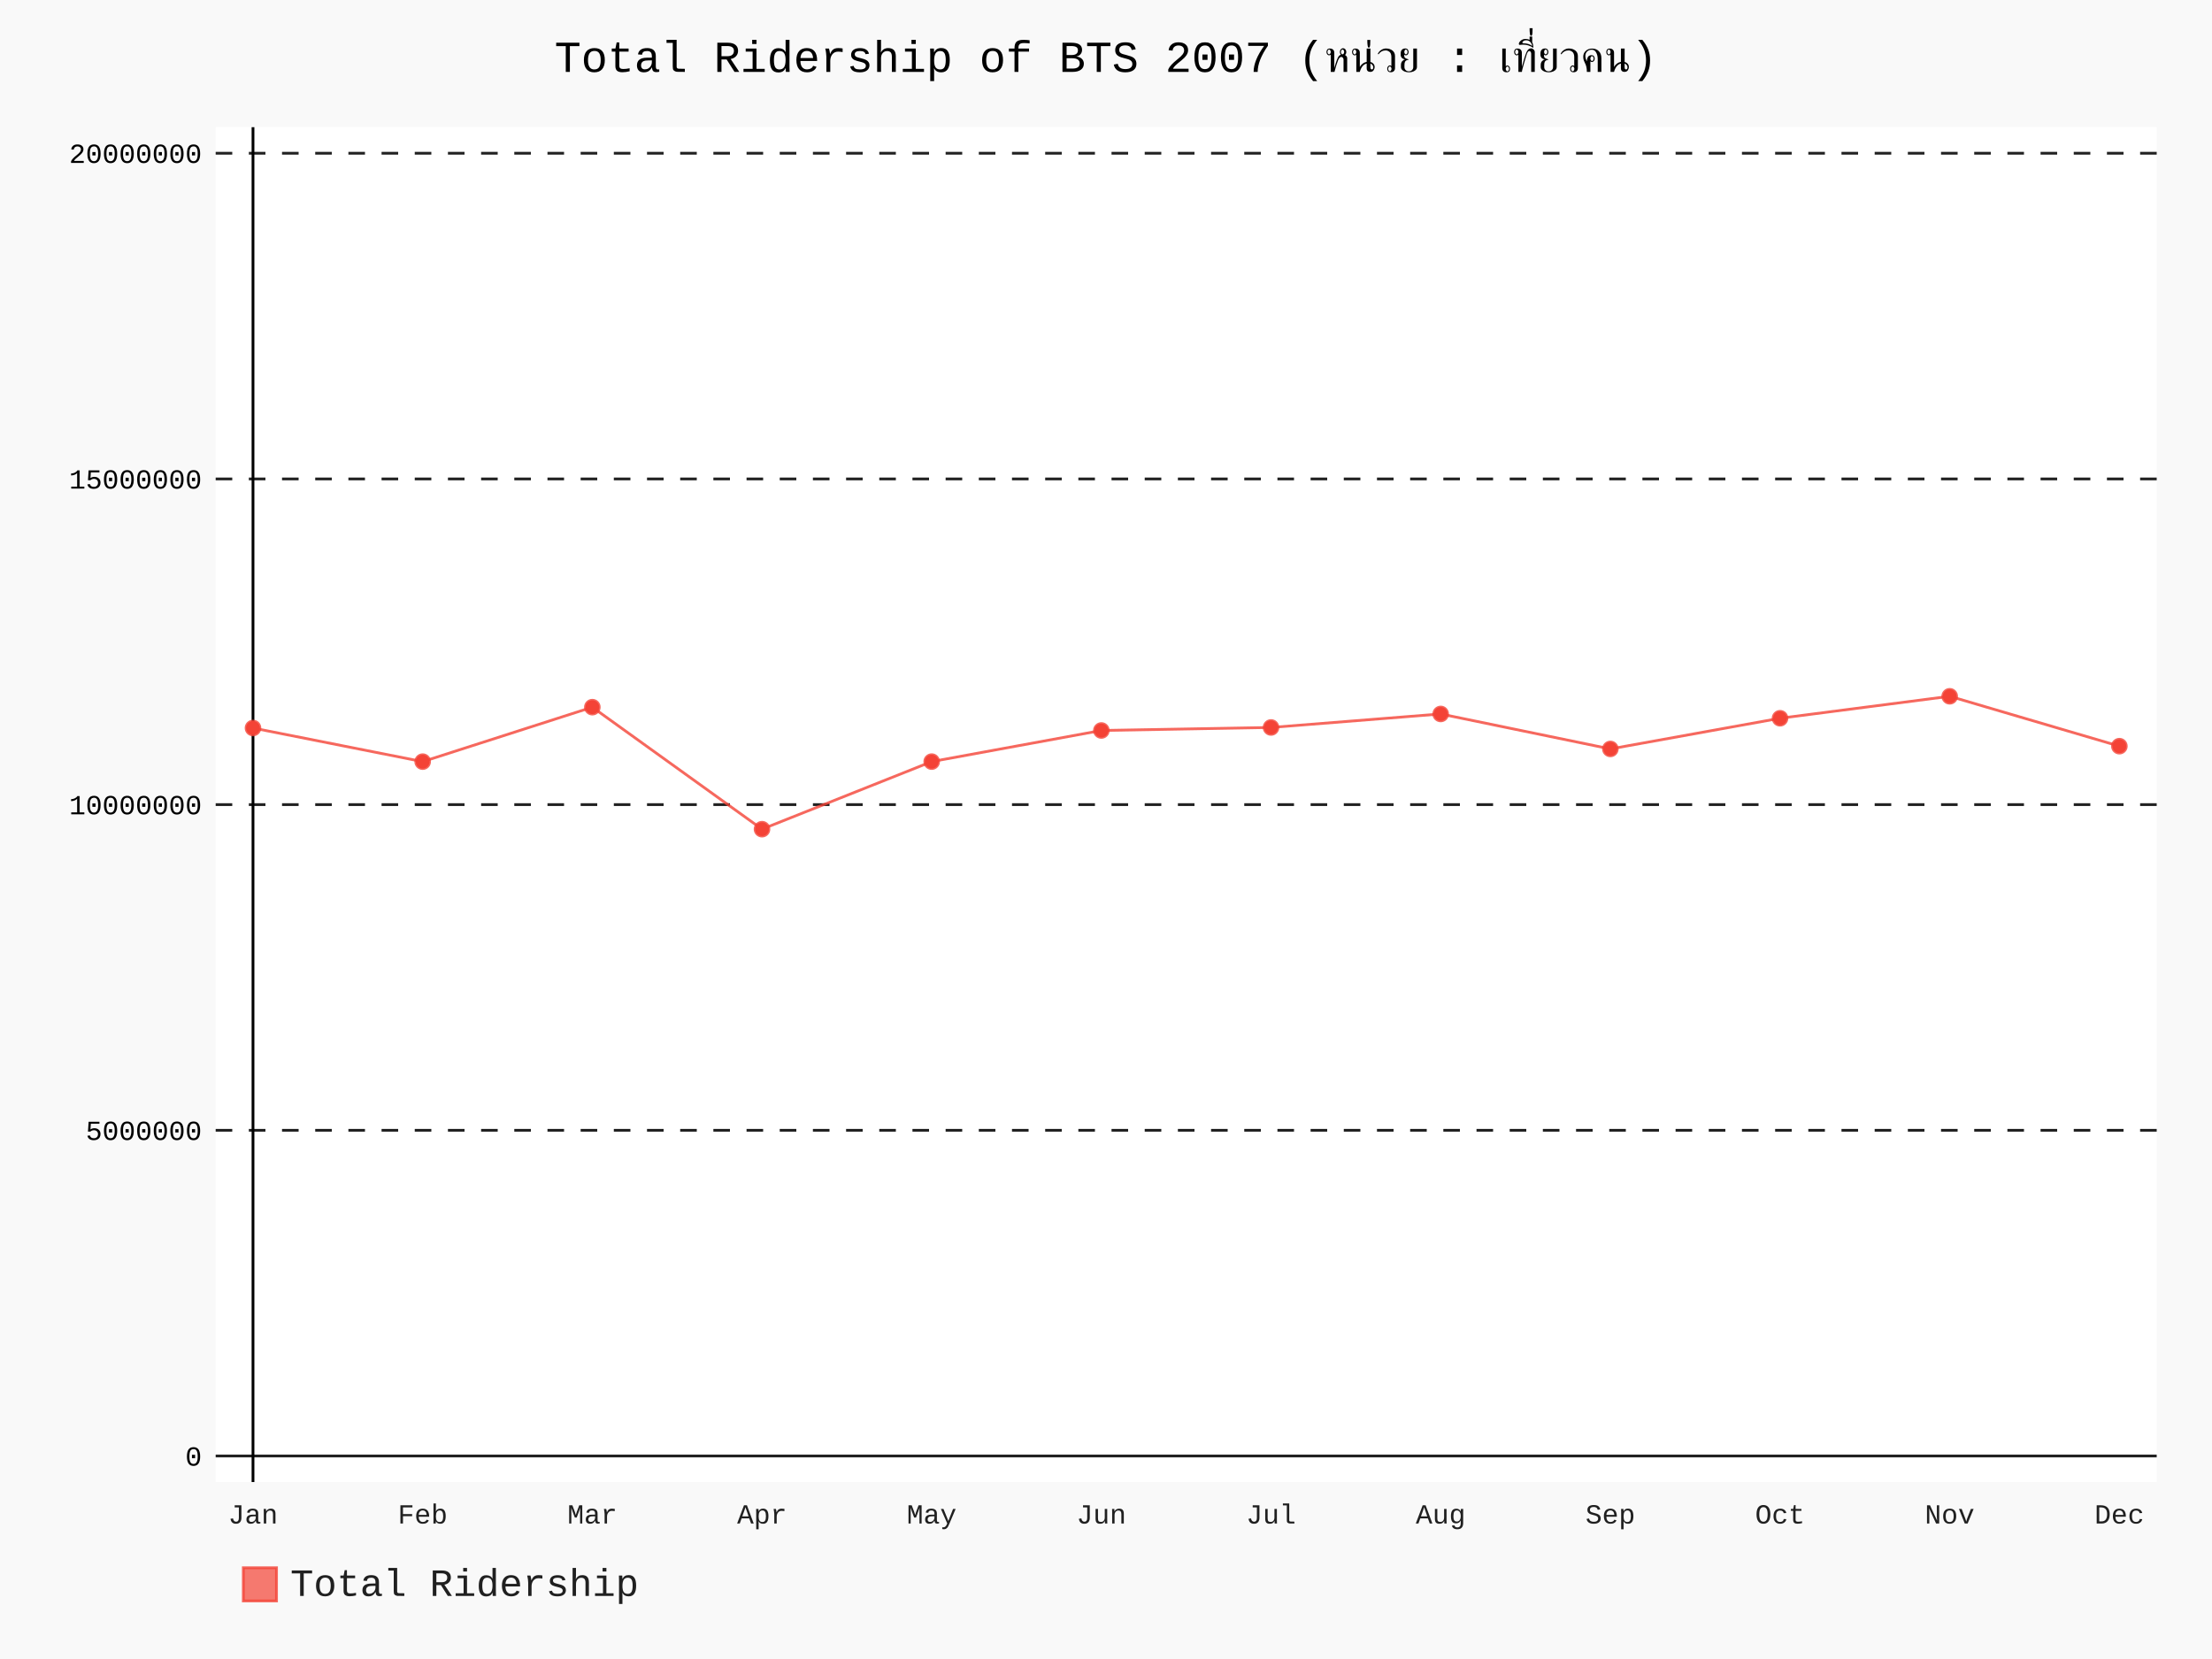
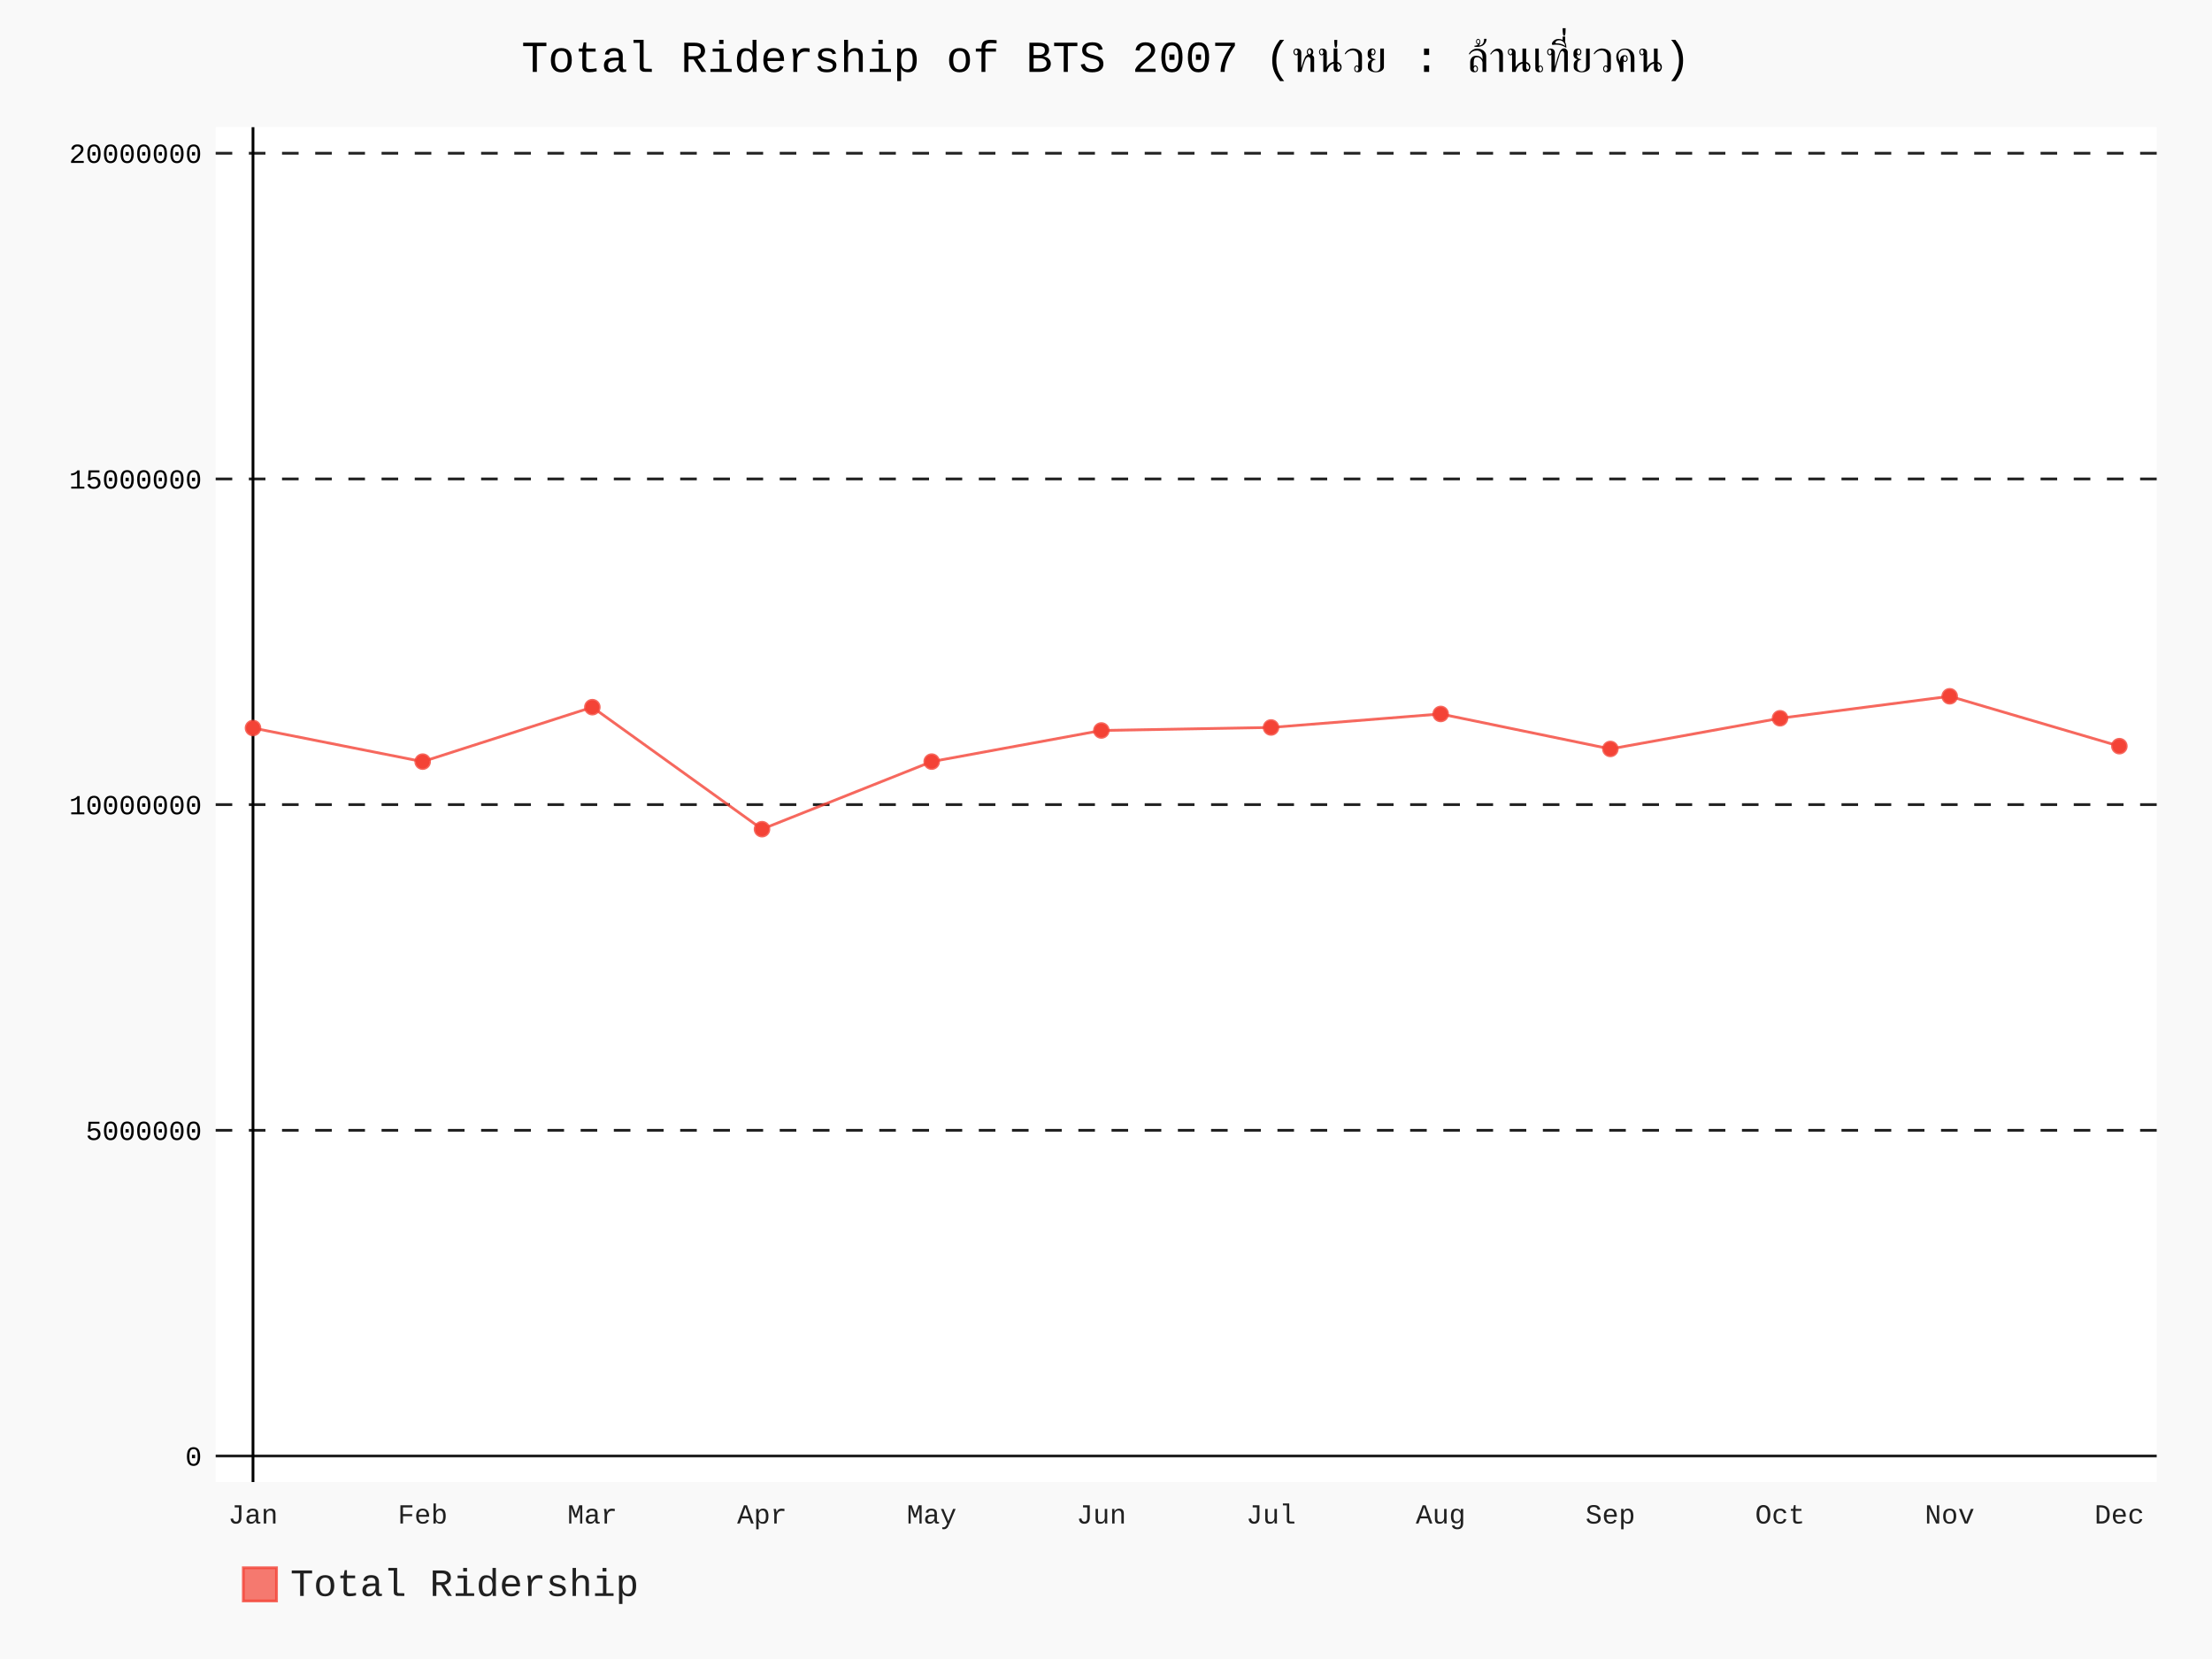
- <svg xmlns="http://www.w3.org/2000/svg" class="pygal-chart" id="chart-d81f665b-b806-443d-b69e-6156e9536184" viewBox="0 0 800 600">
+ <svg xmlns="http://www.w3.org/2000/svg" class="pygal-chart" id="chart-bb990831-8278-4eb1-a19a-5726d285c26a" viewBox="0 0 800 600">
  <defs>
-     <style type="text/css">#chart-d81f665b-b806-443d-b69e-6156e9536184{-webkit-user-select:none;-webkit-font-smoothing:antialiased;font-family:Consolas,"Liberation Mono",Menlo,Courier,monospace}#chart-d81f665b-b806-443d-b69e-6156e9536184 .title{font-family:Consolas,"Liberation Mono",Menlo,Courier,monospace;font-size:16px}#chart-d81f665b-b806-443d-b69e-6156e9536184 .legends .legend text{font-family:Consolas,"Liberation Mono",Menlo,Courier,monospace;font-size:14px}#chart-d81f665b-b806-443d-b69e-6156e9536184 .axis text{font-family:Consolas,"Liberation Mono",Menlo,Courier,monospace;font-size:10px}#chart-d81f665b-b806-443d-b69e-6156e9536184 .axis text.major{font-family:Consolas,"Liberation Mono",Menlo,Courier,monospace;font-size:10px}#chart-d81f665b-b806-443d-b69e-6156e9536184 .text-overlay text.value{font-family:Consolas,"Liberation Mono",Menlo,Courier,monospace;font-size:16px}#chart-d81f665b-b806-443d-b69e-6156e9536184 .text-overlay text.label{font-family:Consolas,"Liberation Mono",Menlo,Courier,monospace;font-size:10px}#chart-d81f665b-b806-443d-b69e-6156e9536184 .tooltip{font-family:Consolas,"Liberation Mono",Menlo,Courier,monospace;font-size:14px}#chart-d81f665b-b806-443d-b69e-6156e9536184 text.no_data{font-family:Consolas,"Liberation Mono",Menlo,Courier,monospace;font-size:64px}
- #chart-d81f665b-b806-443d-b69e-6156e9536184{background-color:rgba(249,249,249,1)}#chart-d81f665b-b806-443d-b69e-6156e9536184 path,#chart-d81f665b-b806-443d-b69e-6156e9536184 line,#chart-d81f665b-b806-443d-b69e-6156e9536184 rect,#chart-d81f665b-b806-443d-b69e-6156e9536184 circle{-webkit-transition:150ms;-moz-transition:150ms;transition:150ms}#chart-d81f665b-b806-443d-b69e-6156e9536184 .graph &gt; .background{fill:rgba(249,249,249,1)}#chart-d81f665b-b806-443d-b69e-6156e9536184 .plot &gt; .background{fill:rgba(255,255,255,1)}#chart-d81f665b-b806-443d-b69e-6156e9536184 .graph{fill:rgba(0,0,0,.87)}#chart-d81f665b-b806-443d-b69e-6156e9536184 text.no_data{fill:rgba(0,0,0,1)}#chart-d81f665b-b806-443d-b69e-6156e9536184 .title{fill:rgba(0,0,0,1)}#chart-d81f665b-b806-443d-b69e-6156e9536184 .legends .legend text{fill:rgba(0,0,0,.87)}#chart-d81f665b-b806-443d-b69e-6156e9536184 .legends .legend:hover text{fill:rgba(0,0,0,1)}#chart-d81f665b-b806-443d-b69e-6156e9536184 .axis .line{stroke:rgba(0,0,0,1)}#chart-d81f665b-b806-443d-b69e-6156e9536184 .axis .guide.line{stroke:rgba(0,0,0,.54)}#chart-d81f665b-b806-443d-b69e-6156e9536184 .axis .major.line{stroke:rgba(0,0,0,.87)}#chart-d81f665b-b806-443d-b69e-6156e9536184 .axis text.major{fill:rgba(0,0,0,1)}#chart-d81f665b-b806-443d-b69e-6156e9536184 .axis.y .guides:hover .guide.line,#chart-d81f665b-b806-443d-b69e-6156e9536184 .line-graph .axis.x .guides:hover .guide.line,#chart-d81f665b-b806-443d-b69e-6156e9536184 .stackedline-graph .axis.x .guides:hover .guide.line,#chart-d81f665b-b806-443d-b69e-6156e9536184 .xy-graph .axis.x .guides:hover .guide.line{stroke:rgba(0,0,0,1)}#chart-d81f665b-b806-443d-b69e-6156e9536184 .axis .guides:hover text{fill:rgba(0,0,0,1)}#chart-d81f665b-b806-443d-b69e-6156e9536184 .reactive{fill-opacity:.7;stroke-opacity:.8}#chart-d81f665b-b806-443d-b69e-6156e9536184 .ci{stroke:rgba(0,0,0,.87)}#chart-d81f665b-b806-443d-b69e-6156e9536184 .reactive.active,#chart-d81f665b-b806-443d-b69e-6156e9536184 .active .reactive{fill-opacity:.8;stroke-opacity:.9;stroke-width:4}#chart-d81f665b-b806-443d-b69e-6156e9536184 .ci .reactive.active{stroke-width:1.5}#chart-d81f665b-b806-443d-b69e-6156e9536184 .series text{fill:rgba(0,0,0,1)}#chart-d81f665b-b806-443d-b69e-6156e9536184 .tooltip rect{fill:rgba(255,255,255,1);stroke:rgba(0,0,0,1);-webkit-transition:opacity 150ms;-moz-transition:opacity 150ms;transition:opacity 150ms}#chart-d81f665b-b806-443d-b69e-6156e9536184 .tooltip .label{fill:rgba(0,0,0,.87)}#chart-d81f665b-b806-443d-b69e-6156e9536184 .tooltip .label{fill:rgba(0,0,0,.87)}#chart-d81f665b-b806-443d-b69e-6156e9536184 .tooltip .legend{font-size:.8em;fill:rgba(0,0,0,.54)}#chart-d81f665b-b806-443d-b69e-6156e9536184 .tooltip .x_label{font-size:.6em;fill:rgba(0,0,0,1)}#chart-d81f665b-b806-443d-b69e-6156e9536184 .tooltip .xlink{font-size:.5em;text-decoration:underline}#chart-d81f665b-b806-443d-b69e-6156e9536184 .tooltip .value{font-size:1.5em}#chart-d81f665b-b806-443d-b69e-6156e9536184 .bound{font-size:.5em}#chart-d81f665b-b806-443d-b69e-6156e9536184 .max-value{font-size:.75em;fill:rgba(0,0,0,.54)}#chart-d81f665b-b806-443d-b69e-6156e9536184 .map-element{fill:rgba(255,255,255,1);stroke:rgba(0,0,0,.54) !important}#chart-d81f665b-b806-443d-b69e-6156e9536184 .map-element .reactive{fill-opacity:inherit;stroke-opacity:inherit}#chart-d81f665b-b806-443d-b69e-6156e9536184 .color-0,#chart-d81f665b-b806-443d-b69e-6156e9536184 .color-0 a:visited{stroke:#F44336;fill:#F44336}#chart-d81f665b-b806-443d-b69e-6156e9536184 .text-overlay .color-0 text{fill:black}
- #chart-d81f665b-b806-443d-b69e-6156e9536184 text.no_data{text-anchor:middle}#chart-d81f665b-b806-443d-b69e-6156e9536184 .guide.line{fill:none}#chart-d81f665b-b806-443d-b69e-6156e9536184 .centered{text-anchor:middle}#chart-d81f665b-b806-443d-b69e-6156e9536184 .title{text-anchor:middle}#chart-d81f665b-b806-443d-b69e-6156e9536184 .legends .legend text{fill-opacity:1}#chart-d81f665b-b806-443d-b69e-6156e9536184 .axis.x text{text-anchor:middle}#chart-d81f665b-b806-443d-b69e-6156e9536184 .axis.x:not(.web) text[transform]{text-anchor:start}#chart-d81f665b-b806-443d-b69e-6156e9536184 .axis.x:not(.web) text[transform].backwards{text-anchor:end}#chart-d81f665b-b806-443d-b69e-6156e9536184 .axis.y text{text-anchor:end}#chart-d81f665b-b806-443d-b69e-6156e9536184 .axis.y text[transform].backwards{text-anchor:start}#chart-d81f665b-b806-443d-b69e-6156e9536184 .axis.y2 text{text-anchor:start}#chart-d81f665b-b806-443d-b69e-6156e9536184 .axis.y2 text[transform].backwards{text-anchor:end}#chart-d81f665b-b806-443d-b69e-6156e9536184 .axis .guide.line{stroke-dasharray:4,4}#chart-d81f665b-b806-443d-b69e-6156e9536184 .axis .major.guide.line{stroke-dasharray:6,6}#chart-d81f665b-b806-443d-b69e-6156e9536184 .horizontal .axis.y .guide.line,#chart-d81f665b-b806-443d-b69e-6156e9536184 .horizontal .axis.y2 .guide.line,#chart-d81f665b-b806-443d-b69e-6156e9536184 .vertical .axis.x .guide.line{opacity:0}#chart-d81f665b-b806-443d-b69e-6156e9536184 .horizontal .axis.always_show .guide.line,#chart-d81f665b-b806-443d-b69e-6156e9536184 .vertical .axis.always_show .guide.line{opacity:1 !important}#chart-d81f665b-b806-443d-b69e-6156e9536184 .axis.y .guides:hover .guide.line,#chart-d81f665b-b806-443d-b69e-6156e9536184 .axis.y2 .guides:hover .guide.line,#chart-d81f665b-b806-443d-b69e-6156e9536184 .axis.x .guides:hover .guide.line{opacity:1}#chart-d81f665b-b806-443d-b69e-6156e9536184 .axis .guides:hover text{opacity:1}#chart-d81f665b-b806-443d-b69e-6156e9536184 .nofill{fill:none}#chart-d81f665b-b806-443d-b69e-6156e9536184 .subtle-fill{fill-opacity:.2}#chart-d81f665b-b806-443d-b69e-6156e9536184 .dot{stroke-width:1px;fill-opacity:1}#chart-d81f665b-b806-443d-b69e-6156e9536184 .dot.active{stroke-width:5px}#chart-d81f665b-b806-443d-b69e-6156e9536184 .dot.negative{fill:transparent}#chart-d81f665b-b806-443d-b69e-6156e9536184 text,#chart-d81f665b-b806-443d-b69e-6156e9536184 tspan{stroke:none !important}#chart-d81f665b-b806-443d-b69e-6156e9536184 .series text.active{opacity:1}#chart-d81f665b-b806-443d-b69e-6156e9536184 .tooltip rect{fill-opacity:.95;stroke-width:.5}#chart-d81f665b-b806-443d-b69e-6156e9536184 .tooltip text{fill-opacity:1}#chart-d81f665b-b806-443d-b69e-6156e9536184 .showable{visibility:hidden}#chart-d81f665b-b806-443d-b69e-6156e9536184 .showable.shown{visibility:visible}#chart-d81f665b-b806-443d-b69e-6156e9536184 .gauge-background{fill:rgba(229,229,229,1);stroke:none}#chart-d81f665b-b806-443d-b69e-6156e9536184 .bg-lines{stroke:rgba(249,249,249,1);stroke-width:2px}</style>
+     <style type="text/css">#chart-bb990831-8278-4eb1-a19a-5726d285c26a{-webkit-user-select:none;-webkit-font-smoothing:antialiased;font-family:Consolas,"Liberation Mono",Menlo,Courier,monospace}#chart-bb990831-8278-4eb1-a19a-5726d285c26a .title{font-family:Consolas,"Liberation Mono",Menlo,Courier,monospace;font-size:16px}#chart-bb990831-8278-4eb1-a19a-5726d285c26a .legends .legend text{font-family:Consolas,"Liberation Mono",Menlo,Courier,monospace;font-size:14px}#chart-bb990831-8278-4eb1-a19a-5726d285c26a .axis text{font-family:Consolas,"Liberation Mono",Menlo,Courier,monospace;font-size:10px}#chart-bb990831-8278-4eb1-a19a-5726d285c26a .axis text.major{font-family:Consolas,"Liberation Mono",Menlo,Courier,monospace;font-size:10px}#chart-bb990831-8278-4eb1-a19a-5726d285c26a .text-overlay text.value{font-family:Consolas,"Liberation Mono",Menlo,Courier,monospace;font-size:16px}#chart-bb990831-8278-4eb1-a19a-5726d285c26a .text-overlay text.label{font-family:Consolas,"Liberation Mono",Menlo,Courier,monospace;font-size:10px}#chart-bb990831-8278-4eb1-a19a-5726d285c26a .tooltip{font-family:Consolas,"Liberation Mono",Menlo,Courier,monospace;font-size:14px}#chart-bb990831-8278-4eb1-a19a-5726d285c26a text.no_data{font-family:Consolas,"Liberation Mono",Menlo,Courier,monospace;font-size:64px}
+ #chart-bb990831-8278-4eb1-a19a-5726d285c26a{background-color:rgba(249,249,249,1)}#chart-bb990831-8278-4eb1-a19a-5726d285c26a path,#chart-bb990831-8278-4eb1-a19a-5726d285c26a line,#chart-bb990831-8278-4eb1-a19a-5726d285c26a rect,#chart-bb990831-8278-4eb1-a19a-5726d285c26a circle{-webkit-transition:150ms;-moz-transition:150ms;transition:150ms}#chart-bb990831-8278-4eb1-a19a-5726d285c26a .graph &gt; .background{fill:rgba(249,249,249,1)}#chart-bb990831-8278-4eb1-a19a-5726d285c26a .plot &gt; .background{fill:rgba(255,255,255,1)}#chart-bb990831-8278-4eb1-a19a-5726d285c26a .graph{fill:rgba(0,0,0,.87)}#chart-bb990831-8278-4eb1-a19a-5726d285c26a text.no_data{fill:rgba(0,0,0,1)}#chart-bb990831-8278-4eb1-a19a-5726d285c26a .title{fill:rgba(0,0,0,1)}#chart-bb990831-8278-4eb1-a19a-5726d285c26a .legends .legend text{fill:rgba(0,0,0,.87)}#chart-bb990831-8278-4eb1-a19a-5726d285c26a .legends .legend:hover text{fill:rgba(0,0,0,1)}#chart-bb990831-8278-4eb1-a19a-5726d285c26a .axis .line{stroke:rgba(0,0,0,1)}#chart-bb990831-8278-4eb1-a19a-5726d285c26a .axis .guide.line{stroke:rgba(0,0,0,.54)}#chart-bb990831-8278-4eb1-a19a-5726d285c26a .axis .major.line{stroke:rgba(0,0,0,.87)}#chart-bb990831-8278-4eb1-a19a-5726d285c26a .axis text.major{fill:rgba(0,0,0,1)}#chart-bb990831-8278-4eb1-a19a-5726d285c26a .axis.y .guides:hover .guide.line,#chart-bb990831-8278-4eb1-a19a-5726d285c26a .line-graph .axis.x .guides:hover .guide.line,#chart-bb990831-8278-4eb1-a19a-5726d285c26a .stackedline-graph .axis.x .guides:hover .guide.line,#chart-bb990831-8278-4eb1-a19a-5726d285c26a .xy-graph .axis.x .guides:hover .guide.line{stroke:rgba(0,0,0,1)}#chart-bb990831-8278-4eb1-a19a-5726d285c26a .axis .guides:hover text{fill:rgba(0,0,0,1)}#chart-bb990831-8278-4eb1-a19a-5726d285c26a .reactive{fill-opacity:.7;stroke-opacity:.8}#chart-bb990831-8278-4eb1-a19a-5726d285c26a .ci{stroke:rgba(0,0,0,.87)}#chart-bb990831-8278-4eb1-a19a-5726d285c26a .reactive.active,#chart-bb990831-8278-4eb1-a19a-5726d285c26a .active .reactive{fill-opacity:.8;stroke-opacity:.9;stroke-width:4}#chart-bb990831-8278-4eb1-a19a-5726d285c26a .ci .reactive.active{stroke-width:1.5}#chart-bb990831-8278-4eb1-a19a-5726d285c26a .series text{fill:rgba(0,0,0,1)}#chart-bb990831-8278-4eb1-a19a-5726d285c26a .tooltip rect{fill:rgba(255,255,255,1);stroke:rgba(0,0,0,1);-webkit-transition:opacity 150ms;-moz-transition:opacity 150ms;transition:opacity 150ms}#chart-bb990831-8278-4eb1-a19a-5726d285c26a .tooltip .label{fill:rgba(0,0,0,.87)}#chart-bb990831-8278-4eb1-a19a-5726d285c26a .tooltip .label{fill:rgba(0,0,0,.87)}#chart-bb990831-8278-4eb1-a19a-5726d285c26a .tooltip .legend{font-size:.8em;fill:rgba(0,0,0,.54)}#chart-bb990831-8278-4eb1-a19a-5726d285c26a .tooltip .x_label{font-size:.6em;fill:rgba(0,0,0,1)}#chart-bb990831-8278-4eb1-a19a-5726d285c26a .tooltip .xlink{font-size:.5em;text-decoration:underline}#chart-bb990831-8278-4eb1-a19a-5726d285c26a .tooltip .value{font-size:1.5em}#chart-bb990831-8278-4eb1-a19a-5726d285c26a .bound{font-size:.5em}#chart-bb990831-8278-4eb1-a19a-5726d285c26a .max-value{font-size:.75em;fill:rgba(0,0,0,.54)}#chart-bb990831-8278-4eb1-a19a-5726d285c26a .map-element{fill:rgba(255,255,255,1);stroke:rgba(0,0,0,.54) !important}#chart-bb990831-8278-4eb1-a19a-5726d285c26a .map-element .reactive{fill-opacity:inherit;stroke-opacity:inherit}#chart-bb990831-8278-4eb1-a19a-5726d285c26a .color-0,#chart-bb990831-8278-4eb1-a19a-5726d285c26a .color-0 a:visited{stroke:#F44336;fill:#F44336}#chart-bb990831-8278-4eb1-a19a-5726d285c26a .text-overlay .color-0 text{fill:black}
+ #chart-bb990831-8278-4eb1-a19a-5726d285c26a text.no_data{text-anchor:middle}#chart-bb990831-8278-4eb1-a19a-5726d285c26a .guide.line{fill:none}#chart-bb990831-8278-4eb1-a19a-5726d285c26a .centered{text-anchor:middle}#chart-bb990831-8278-4eb1-a19a-5726d285c26a .title{text-anchor:middle}#chart-bb990831-8278-4eb1-a19a-5726d285c26a .legends .legend text{fill-opacity:1}#chart-bb990831-8278-4eb1-a19a-5726d285c26a .axis.x text{text-anchor:middle}#chart-bb990831-8278-4eb1-a19a-5726d285c26a .axis.x:not(.web) text[transform]{text-anchor:start}#chart-bb990831-8278-4eb1-a19a-5726d285c26a .axis.x:not(.web) text[transform].backwards{text-anchor:end}#chart-bb990831-8278-4eb1-a19a-5726d285c26a .axis.y text{text-anchor:end}#chart-bb990831-8278-4eb1-a19a-5726d285c26a .axis.y text[transform].backwards{text-anchor:start}#chart-bb990831-8278-4eb1-a19a-5726d285c26a .axis.y2 text{text-anchor:start}#chart-bb990831-8278-4eb1-a19a-5726d285c26a .axis.y2 text[transform].backwards{text-anchor:end}#chart-bb990831-8278-4eb1-a19a-5726d285c26a .axis .guide.line{stroke-dasharray:4,4}#chart-bb990831-8278-4eb1-a19a-5726d285c26a .axis .major.guide.line{stroke-dasharray:6,6}#chart-bb990831-8278-4eb1-a19a-5726d285c26a .horizontal .axis.y .guide.line,#chart-bb990831-8278-4eb1-a19a-5726d285c26a .horizontal .axis.y2 .guide.line,#chart-bb990831-8278-4eb1-a19a-5726d285c26a .vertical .axis.x .guide.line{opacity:0}#chart-bb990831-8278-4eb1-a19a-5726d285c26a .horizontal .axis.always_show .guide.line,#chart-bb990831-8278-4eb1-a19a-5726d285c26a .vertical .axis.always_show .guide.line{opacity:1 !important}#chart-bb990831-8278-4eb1-a19a-5726d285c26a .axis.y .guides:hover .guide.line,#chart-bb990831-8278-4eb1-a19a-5726d285c26a .axis.y2 .guides:hover .guide.line,#chart-bb990831-8278-4eb1-a19a-5726d285c26a .axis.x .guides:hover .guide.line{opacity:1}#chart-bb990831-8278-4eb1-a19a-5726d285c26a .axis .guides:hover text{opacity:1}#chart-bb990831-8278-4eb1-a19a-5726d285c26a .nofill{fill:none}#chart-bb990831-8278-4eb1-a19a-5726d285c26a .subtle-fill{fill-opacity:.2}#chart-bb990831-8278-4eb1-a19a-5726d285c26a .dot{stroke-width:1px;fill-opacity:1}#chart-bb990831-8278-4eb1-a19a-5726d285c26a .dot.active{stroke-width:5px}#chart-bb990831-8278-4eb1-a19a-5726d285c26a .dot.negative{fill:transparent}#chart-bb990831-8278-4eb1-a19a-5726d285c26a text,#chart-bb990831-8278-4eb1-a19a-5726d285c26a tspan{stroke:none !important}#chart-bb990831-8278-4eb1-a19a-5726d285c26a .series text.active{opacity:1}#chart-bb990831-8278-4eb1-a19a-5726d285c26a .tooltip rect{fill-opacity:.95;stroke-width:.5}#chart-bb990831-8278-4eb1-a19a-5726d285c26a .tooltip text{fill-opacity:1}#chart-bb990831-8278-4eb1-a19a-5726d285c26a .showable{visibility:hidden}#chart-bb990831-8278-4eb1-a19a-5726d285c26a .showable.shown{visibility:visible}#chart-bb990831-8278-4eb1-a19a-5726d285c26a .gauge-background{fill:rgba(229,229,229,1);stroke:none}#chart-bb990831-8278-4eb1-a19a-5726d285c26a .bg-lines{stroke:rgba(249,249,249,1);stroke-width:2px}</style>
  </defs>
  <g class="graph line-graph vertical">
    <rect class="background" height="600" width="800" x="0" y="0" />
    <g class="plot" transform="translate(78, 46)">
      <rect class="background" height="490.0" width="702.0" x="0" y="0" />
      <g class="axis y always_show">
        <g class="guides">
          <path class="axis major line" d="M0 480.577 h702" />
          <text class="major" x="-5" y="484.077">0</text>
        </g>
        <g class="guides">
          <path class="major guide line" d="M0 362.788 h702" />
          <text class="major" x="-5" y="366.288">5000000</text>
        </g>
        <g class="guides">
          <path class="major guide line" d="M0 245 h702" />
          <text class="major" x="-5" y="248.5">10000000</text>
        </g>
        <g class="guides">
          <path class="major guide line" d="M0 127.212 h702" />
          <text class="major" x="-5" y="130.712">15000000</text>
        </g>
        <g class="guides">
          <path class="major guide line" d="M0 9.423 h702" />
          <text class="major" x="-5" y="12.923">20000000</text>
        </g>
      </g>
      <g class="axis x">
        <g class="guides">
          <path class="line" d="M13.5 0 v490" />
          <text class="" x="13.5" y="505.0">Jan</text>
        </g>
        <g class="guides">
          <path class="guide line" d="M74.864 0 v490" />
          <text class="" x="74.864" y="505.0">Feb</text>
        </g>
        <g class="guides">
          <path class="guide line" d="M136.227 0 v490" />
          <text class="" x="136.227" y="505.0">Mar</text>
        </g>
        <g class="guides">
          <path class="guide line" d="M197.591 0 v490" />
          <text class="" x="197.591" y="505.0">Apr</text>
        </g>
        <g class="guides">
          <path class="guide line" d="M258.955 0 v490" />
          <text class="" x="258.955" y="505.0">May</text>
        </g>
        <g class="guides">
          <path class="guide line" d="M320.318 0 v490" />
          <text class="" x="320.318" y="505.0">Jun</text>
        </g>
        <g class="guides">
          <path class="guide line" d="M381.682 0 v490" />
          <text class="" x="381.682" y="505.0">Jul</text>
        </g>
        <g class="guides">
          <path class="guide line" d="M443.045 0 v490" />
          <text class="" x="443.045" y="505.0">Aug</text>
        </g>
        <g class="guides">
          <path class="guide line" d="M504.409 0 v490" />
          <text class="" x="504.409" y="505.0">Sep</text>
        </g>
        <g class="guides">
          <path class="guide line" d="M565.773 0 v490" />
          <text class="" x="565.773" y="505.0">Oct</text>
        </g>
        <g class="guides">
          <path class="guide line" d="M627.136 0 v490" />
          <text class="" x="627.136" y="505.0">Nov</text>
        </g>
        <g class="guides">
          <path class="guide line" d="M688.5 0 v490" />
          <text class="" x="688.5" y="505.0">Dec</text>
        </g>
      </g>
      <g class="series serie-0 color-0">
        <path class="line reactive nofill" d="M13.5 217.298 L74.864 229.456 136.227 209.757 197.591 253.882 258.955 229.448 320.318 218.187 381.682 217.097 443.045 212.213 504.409 224.863 565.773 213.766 627.136 205.821 688.5 223.861" />
      </g>
    </g>
    <g class="titles">
-       <text class="title plot_title" x="400.0" y="26">Total Ridership of BTS 2007 (หน่วย : เที่ยวคน)</text>
+       <text class="title plot_title" x="400.0" y="26">Total Ridership of BTS 2007 (หน่วย : ล้านเที่ยวคน)</text>
    </g>
    <g class="plot overlay" transform="translate(78, 46)">
      <g class="series serie-0 color-0">
        <g class="dots">
          <circle class="dot reactive tooltip-trigger" cx="13.5" cy="217.298" r="2.5" />
        </g>
        <g class="dots">
          <circle class="dot reactive tooltip-trigger" cx="74.864" cy="229.456" r="2.5" />
        </g>
        <g class="dots">
          <circle class="dot reactive tooltip-trigger" cx="136.227" cy="209.757" r="2.5" />
        </g>
        <g class="dots">
          <circle class="dot reactive tooltip-trigger" cx="197.591" cy="253.882" r="2.5" />
        </g>
        <g class="dots">
          <circle class="dot reactive tooltip-trigger" cx="258.955" cy="229.448" r="2.5" />
        </g>
        <g class="dots">
          <circle class="dot reactive tooltip-trigger" cx="320.318" cy="218.187" r="2.5" />
        </g>
        <g class="dots">
          <circle class="dot reactive tooltip-trigger" cx="381.682" cy="217.097" r="2.5" />
        </g>
        <g class="dots">
          <circle class="dot reactive tooltip-trigger" cx="443.045" cy="212.213" r="2.5" />
        </g>
        <g class="dots">
          <circle class="dot reactive tooltip-trigger" cx="504.409" cy="224.863" r="2.5" />
        </g>
        <g class="dots">
          <circle class="dot reactive tooltip-trigger" cx="565.773" cy="213.766" r="2.5" />
        </g>
        <g class="dots">
          <circle class="dot reactive tooltip-trigger" cx="627.136" cy="205.821" r="2.5" />
        </g>
        <g class="dots">
          <circle class="dot reactive tooltip-trigger" cx="688.5" cy="223.861" r="2.5" />
        </g>
      </g>
    </g>
    <g class="plot text-overlay" transform="translate(78, 46)">
      <g class="series serie-0 color-0" />
    </g>
    <g class="plot tooltip-overlay" transform="translate(78, 46)">
      <g class="tooltip" style="opacity: 0" transform="translate(0 0)">
        <rect class="tooltip-box" height="0" rx="0" ry="0" width="0" />
        <g class="text" />
      </g>
    </g>
    <g class="legends" transform="translate(88, 566)">
      <g class="legend reactive activate-serie" id="activate-serie-0">
        <rect class="color-0 reactive" height="12" width="12" x="0.0" y="1.0" />
        <text x="17.0" y="11.2">Total Ridership</text>
      </g>
    </g>
  </g>
</svg>
